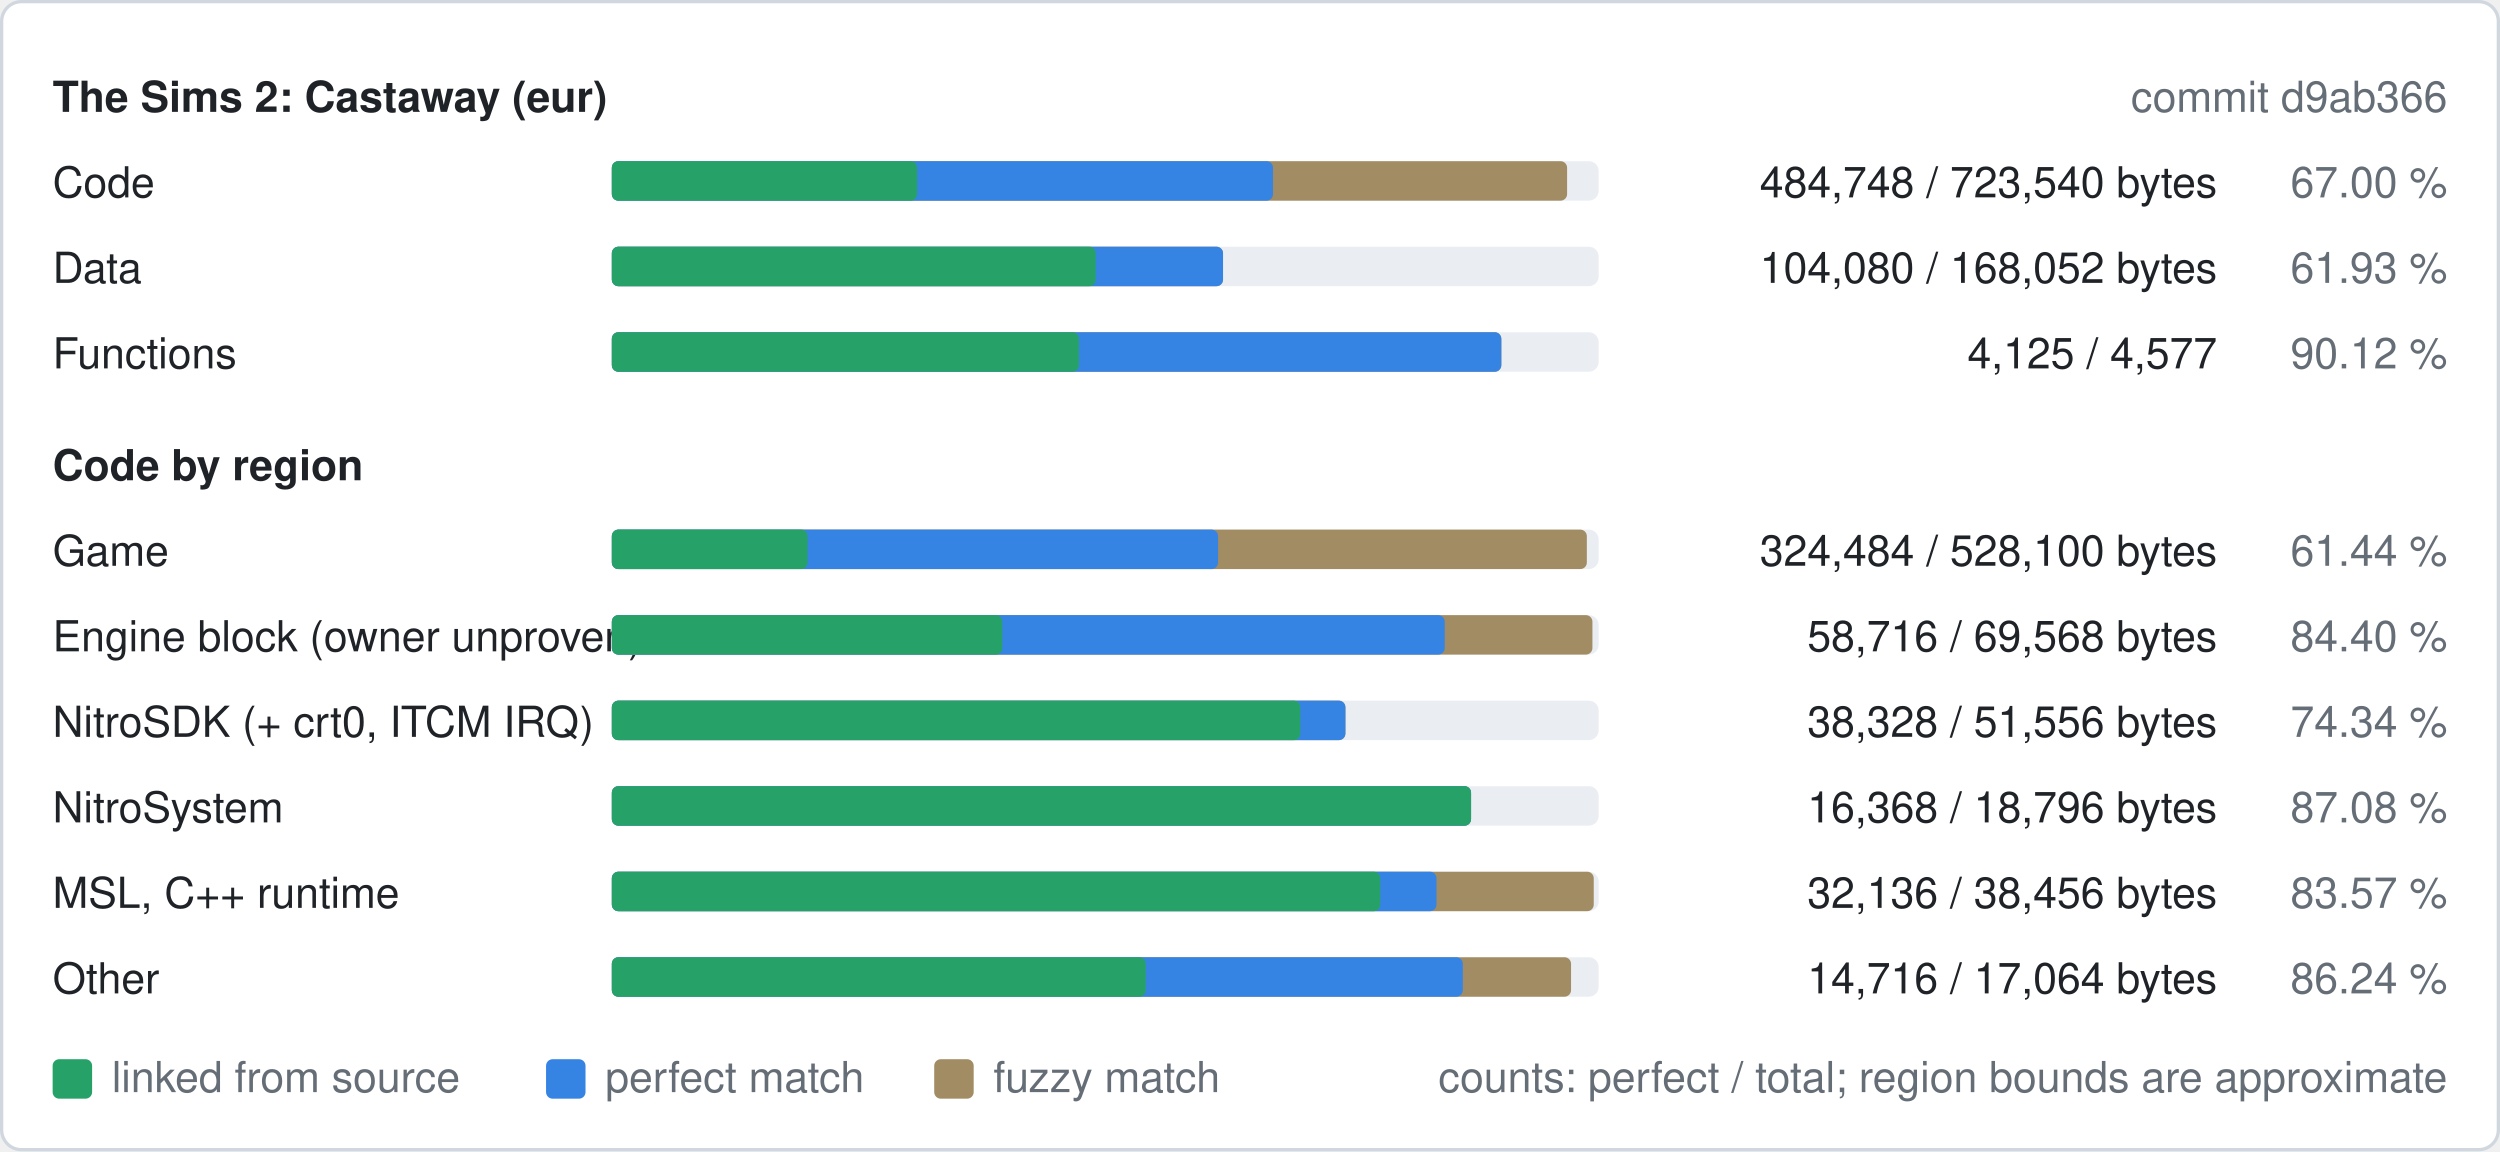
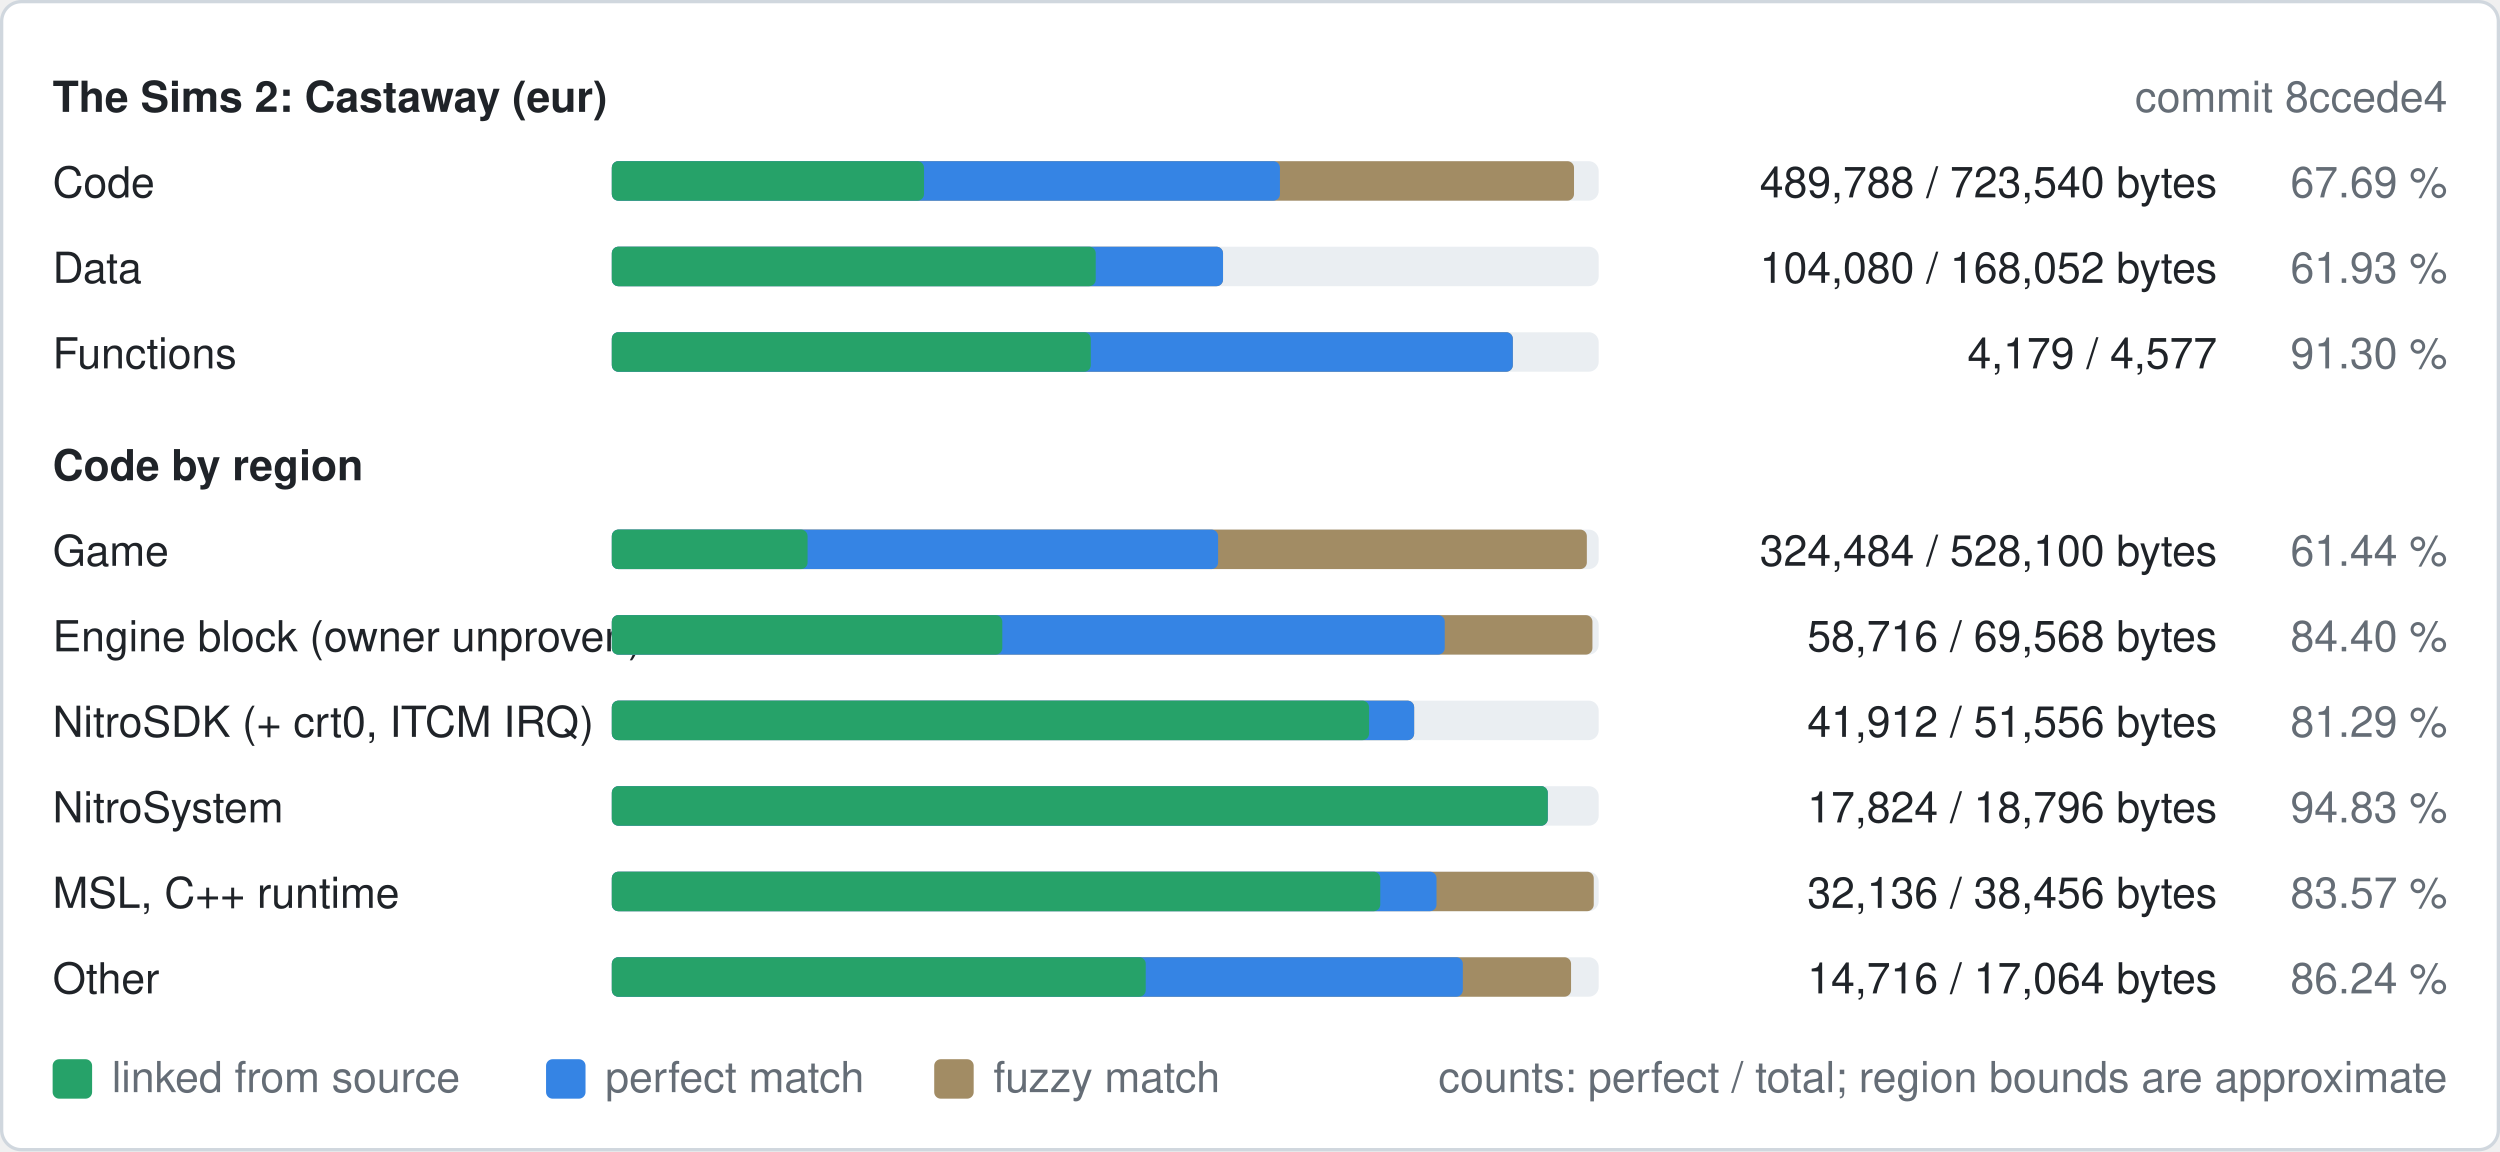
<svg xmlns="http://www.w3.org/2000/svg" width="760" height="350" viewBox="0 0 760 350" role="img" aria-label="Decompilation progress of eur">
  <style>
text{font-family:-apple-system,BlinkMacSystemFont,"Segoe UI",Helvetica,Arial,sans-serif;font-size:13px}
.b{font-weight:600}
.bg{fill:#ffffff;stroke:#d0d7de}.t{fill:#1f2328}.m{fill:#656d76}.track{fill:#eaeef2}.fuzzy{fill:#a28c64}.perfect{fill:#3584e4}.linked{fill:#26a269}
@media (prefers-color-scheme: dark){.bg{fill:#0d1117;stroke:#30363d}.t{fill:#e6edf3}.m{fill:#8d96a0}.track{fill:#21262d}.fuzzy{fill:#a28c64}.perfect{fill:#3584e4}.linked{fill:#2ec27e}}
</style>
  <rect class="bg" x="0.5" y="0.5" width="759" height="349" rx="6" />
  <text class="t b" x="16" y="34">The Sims 2: Castaway (eur)</text>
-   <text class="m" x="744" y="34" text-anchor="end">commit d9ab366</text>
+   <text class="m" x="744" y="34" text-anchor="end">commit 8ccede4</text>
  <text class="t" x="16" y="60">Code</text>
  <rect class="track" x="186" y="49" width="300" height="12" rx="3" />
-   <rect class="fuzzy" x="186" y="49" width="290.4" height="12" rx="2" />
-   <rect class="perfect" x="186" y="49" width="201.0" height="12" rx="2" />
-   <rect class="linked" x="186" y="49" width="92.8" height="12" rx="2" />
-   <text class="t" x="674" y="60" text-anchor="end">484,748 / 723,540 bytes</text>
-   <text class="m" x="744" y="60" text-anchor="end">67.00 %</text>
+   <rect class="fuzzy" x="186" y="49" width="292.5" height="12" rx="2" />
+   <rect class="perfect" x="186" y="49" width="203.1" height="12" rx="2" />
+   <rect class="linked" x="186" y="49" width="94.9" height="12" rx="2" />
+   <text class="t" x="674" y="60" text-anchor="end">489,788 / 723,540 bytes</text>
+   <text class="m" x="744" y="60" text-anchor="end">67.69 %</text>
  <text class="t" x="16" y="86">Data</text>
  <rect class="track" x="186" y="75" width="300" height="12" rx="3" />
  <rect class="fuzzy" x="186" y="75" width="185.8" height="12" rx="2" />
  <rect class="perfect" x="186" y="75" width="185.8" height="12" rx="2" />
  <rect class="linked" x="186" y="75" width="147.1" height="12" rx="2" />
  <text class="t" x="674" y="86" text-anchor="end">104,080 / 168,052 bytes</text>
  <text class="m" x="744" y="86" text-anchor="end">61.93 %</text>
  <text class="t" x="16" y="112">Functions</text>
  <rect class="track" x="186" y="101" width="300" height="12" rx="3" />
-   <rect class="fuzzy" x="186" y="101" width="270.4" height="12" rx="2" />
-   <rect class="perfect" x="186" y="101" width="270.4" height="12" rx="2" />
-   <rect class="linked" x="186" y="101" width="142.0" height="12" rx="2" />
-   <text class="t" x="674" y="112" text-anchor="end">4,125 / 4,577</text>
-   <text class="m" x="744" y="112" text-anchor="end">90.12 %</text>
+   <rect class="fuzzy" x="186" y="101" width="273.9" height="12" rx="2" />
+   <rect class="perfect" x="186" y="101" width="273.9" height="12" rx="2" />
+   <rect class="linked" x="186" y="101" width="145.6" height="12" rx="2" />
+   <text class="t" x="674" y="112" text-anchor="end">4,179 / 4,577</text>
+   <text class="m" x="744" y="112" text-anchor="end">91.30 %</text>
  <text class="t b" x="16" y="146">Code by region</text>
  <text class="t" x="16" y="172">Game</text>
  <rect class="track" x="186" y="161" width="300" height="12" rx="3" />
  <rect class="fuzzy" x="186" y="161" width="296.4" height="12" rx="2" />
  <rect class="perfect" x="186" y="161" width="184.3" height="12" rx="2" />
  <rect class="linked" x="186" y="161" width="59.5" height="12" rx="2" />
  <text class="t" x="674" y="172" text-anchor="end">324,484 / 528,100 bytes</text>
  <text class="m" x="744" y="172" text-anchor="end">61.44 %</text>
  <text class="t" x="16" y="198">Engine block (owner unproven)</text>
  <rect class="track" x="186" y="187" width="300" height="12" rx="3" />
  <rect class="fuzzy" x="186" y="187" width="298.1" height="12" rx="2" />
  <rect class="perfect" x="186" y="187" width="253.2" height="12" rx="2" />
  <rect class="linked" x="186" y="187" width="118.7" height="12" rx="2" />
  <text class="t" x="674" y="198" text-anchor="end">58,716 / 69,568 bytes</text>
  <text class="m" x="744" y="198" text-anchor="end">84.40 %</text>
  <text class="t" x="16" y="224">NitroSDK (+ crt0, ITCM IRQ)</text>
  <rect class="track" x="186" y="213" width="300" height="12" rx="3" />
-   <rect class="fuzzy" x="186" y="213" width="223.0" height="12" rx="2" />
-   <rect class="perfect" x="186" y="213" width="223.0" height="12" rx="2" />
-   <rect class="linked" x="186" y="213" width="209.3" height="12" rx="2" />
-   <text class="t" x="674" y="224" text-anchor="end">38,328 / 51,556 bytes</text>
-   <text class="m" x="744" y="224" text-anchor="end">74.34 %</text>
+   <rect class="fuzzy" x="186" y="213" width="243.9" height="12" rx="2" />
+   <rect class="perfect" x="186" y="213" width="243.9" height="12" rx="2" />
+   <rect class="linked" x="186" y="213" width="230.2" height="12" rx="2" />
+   <text class="t" x="674" y="224" text-anchor="end">41,912 / 51,556 bytes</text>
+   <text class="m" x="744" y="224" text-anchor="end">81.29 %</text>
  <text class="t" x="16" y="250">NitroSystem</text>
  <rect class="track" x="186" y="239" width="300" height="12" rx="3" />
-   <rect class="fuzzy" x="186" y="239" width="261.2" height="12" rx="2" />
-   <rect class="perfect" x="186" y="239" width="261.2" height="12" rx="2" />
-   <rect class="linked" x="186" y="239" width="261.2" height="12" rx="2" />
-   <text class="t" x="674" y="250" text-anchor="end">16,368 / 18,796 bytes</text>
-   <text class="m" x="744" y="250" text-anchor="end">87.08 %</text>
+   <rect class="fuzzy" x="186" y="239" width="284.5" height="12" rx="2" />
+   <rect class="perfect" x="186" y="239" width="284.5" height="12" rx="2" />
+   <rect class="linked" x="186" y="239" width="284.5" height="12" rx="2" />
+   <text class="t" x="674" y="250" text-anchor="end">17,824 / 18,796 bytes</text>
+   <text class="m" x="744" y="250" text-anchor="end">94.83 %</text>
  <text class="t" x="16" y="276">MSL, C++ runtime</text>
  <rect class="track" x="186" y="265" width="300" height="12" rx="3" />
  <rect class="fuzzy" x="186" y="265" width="298.5" height="12" rx="2" />
  <rect class="perfect" x="186" y="265" width="250.7" height="12" rx="2" />
  <rect class="linked" x="186" y="265" width="233.6" height="12" rx="2" />
  <text class="t" x="674" y="276" text-anchor="end">32,136 / 38,456 bytes</text>
  <text class="m" x="744" y="276" text-anchor="end">83.57 %</text>
  <text class="t" x="16" y="302">Other</text>
  <rect class="track" x="186" y="291" width="300" height="12" rx="3" />
  <rect class="fuzzy" x="186" y="291" width="291.6" height="12" rx="2" />
  <rect class="perfect" x="186" y="291" width="258.7" height="12" rx="2" />
  <rect class="linked" x="186" y="291" width="162.3" height="12" rx="2" />
  <text class="t" x="674" y="302" text-anchor="end">14,716 / 17,064 bytes</text>
  <text class="m" x="744" y="302" text-anchor="end">86.24 %</text>
  <rect class="linked" x="16" y="322" width="12" height="12" rx="2" />
  <text class="m" x="34" y="332">linked from source</text>
  <rect class="perfect" x="166" y="322" width="12" height="12" rx="2" />
  <text class="m" x="184" y="332">perfect match</text>
  <rect class="fuzzy" x="284" y="322" width="12" height="12" rx="2" />
  <text class="m" x="302" y="332">fuzzy match</text>
  <text class="m" x="744" y="332" text-anchor="end">counts: perfect / total; region bounds are approximate</text>
</svg>
